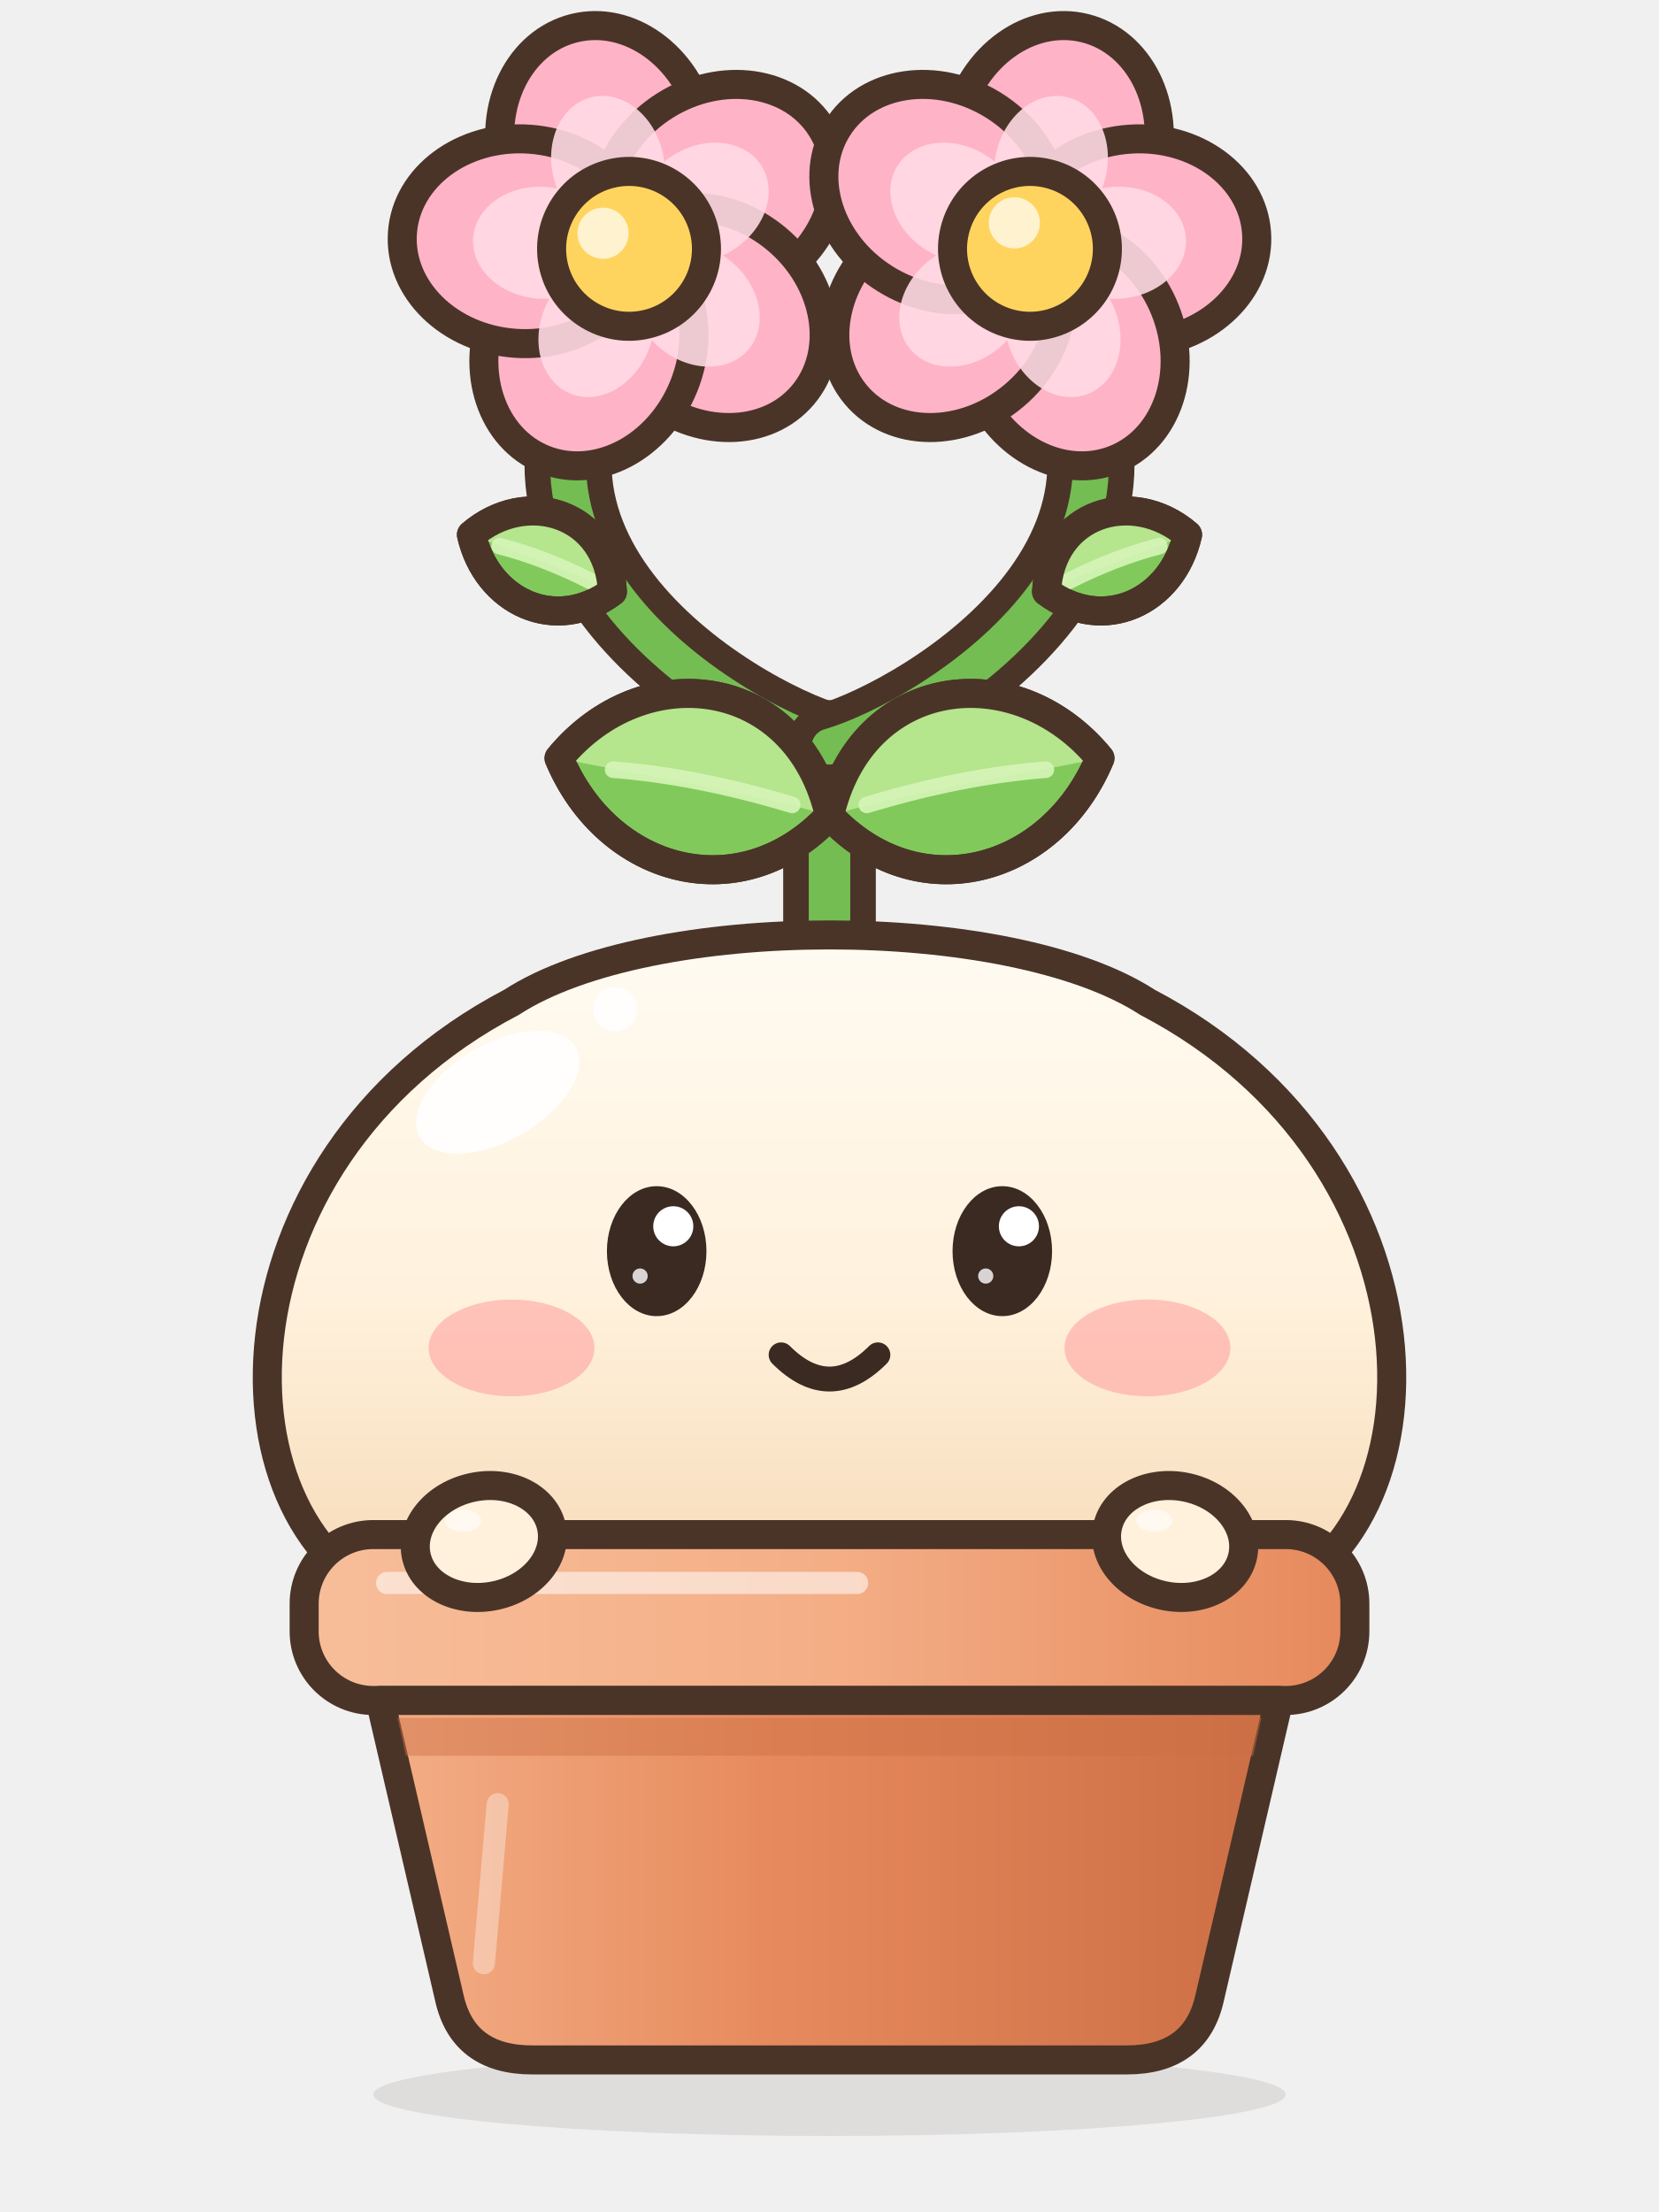
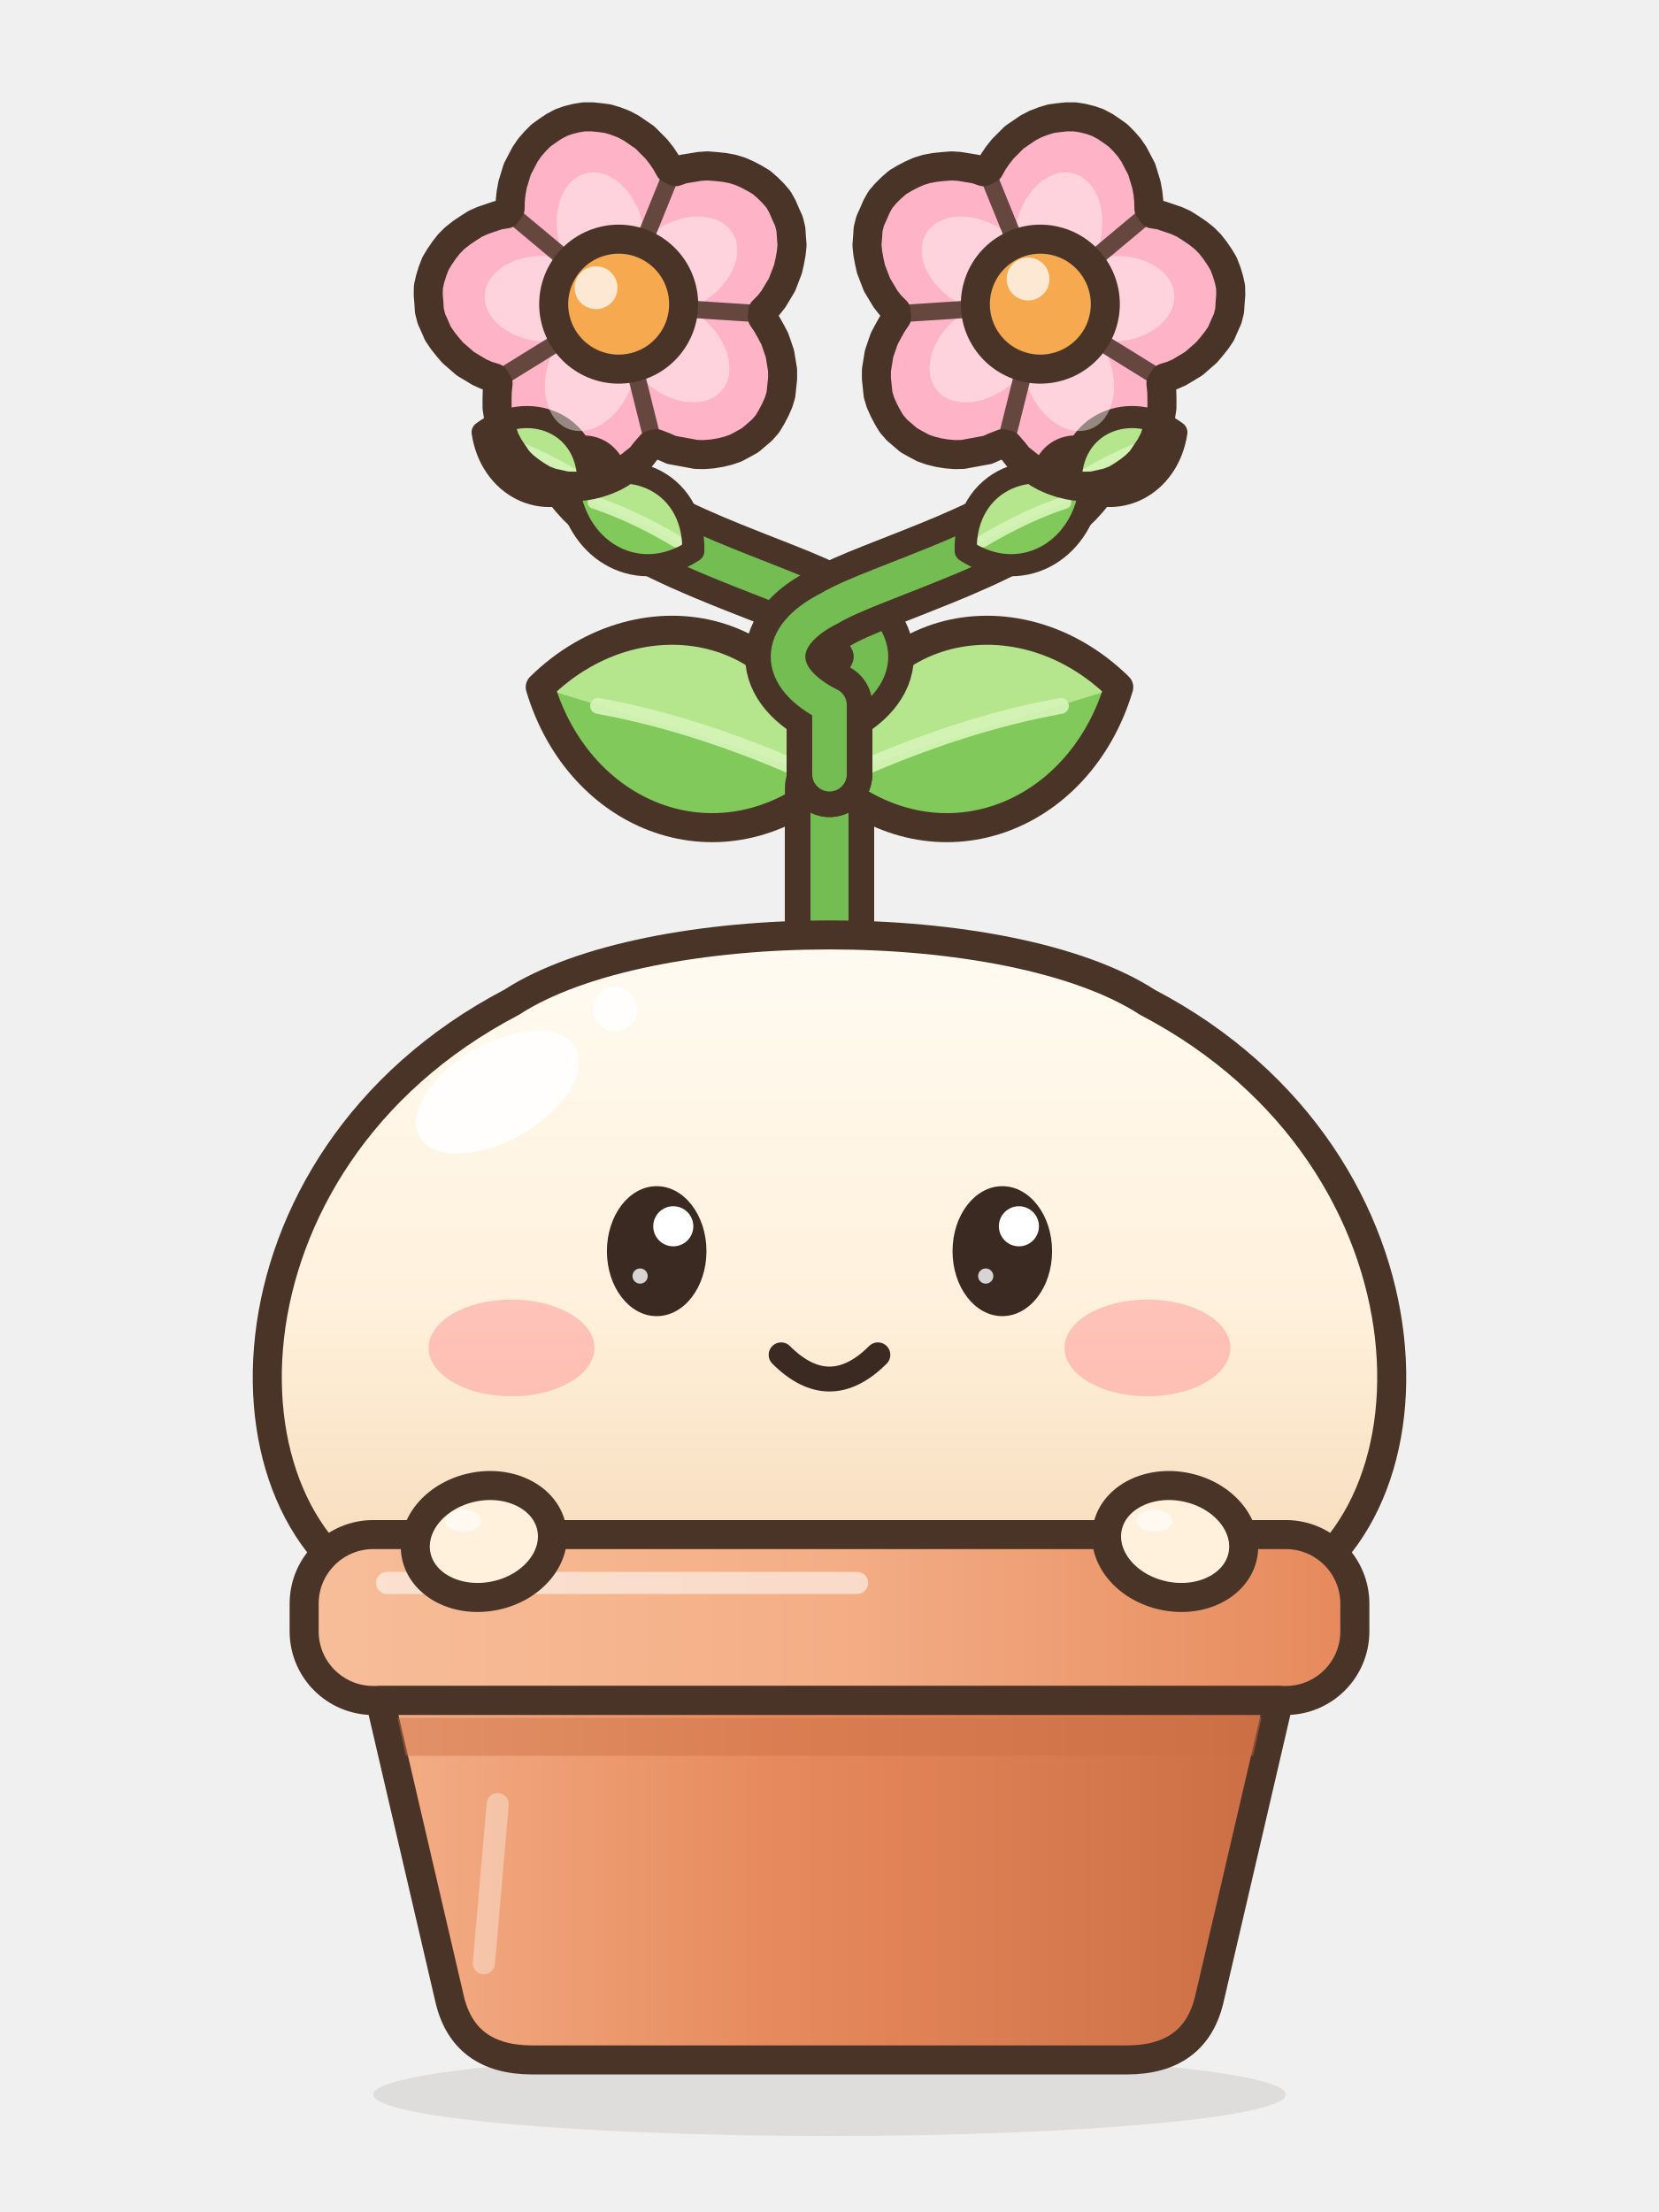
<svg xmlns="http://www.w3.org/2000/svg" viewBox="0 0 240 320" width="240" height="320">
  <defs>
    <linearGradient id="gBody" x1="0" y1="0" x2="0" y2="1">
      <stop offset="0" stop-color="#FFFBF2" />
      <stop offset="0.55" stop-color="#FFF1DC" />
      <stop offset="1" stop-color="#F6D9B6" />
    </linearGradient>
    <linearGradient id="gPot" x1="0" y1="0" x2="1" y2="0">
      <stop offset="0" stop-color="#F4AE86" />
      <stop offset="0.45" stop-color="#E6895C" />
      <stop offset="1" stop-color="#CC6E45" />
    </linearGradient>
    <linearGradient id="gRim" x1="0" y1="0" x2="1" y2="0">
      <stop offset="0" stop-color="#F7BE9A" />
      <stop offset="0.5" stop-color="#F4AE86" />
      <stop offset="1" stop-color="#E6895C" />
    </linearGradient>
    <radialGradient id="gSoil" cx="0.5" cy="0.3" r="0.8">
      <stop offset="0" stop-color="#7E5539" />
      <stop offset="1" stop-color="#644129" />
    </radialGradient>
  </defs>
  <ellipse cx="120" cy="303" rx="66" ry="6" fill="#4A3428" opacity="0.10" />
-   <path d="M120 142 L120 108" fill="none" stroke="#4A3428" stroke-width="13.4" stroke-linecap="round" stroke-linejoin="round" />
-   <path d="M120 142 L120 108" fill="none" stroke="#74BD52" stroke-width="6" stroke-linecap="round" stroke-linejoin="round" />
-   <path d="M120 108 C106 104 62 78 93 42" fill="none" stroke="#4A3428" stroke-width="12.6" stroke-linecap="round" stroke-linejoin="round" />
-   <path d="M120 108 C106 104 62 78 93 42" fill="none" stroke="#74BD52" stroke-width="5.2" stroke-linecap="round" stroke-linejoin="round" />
-   <path d="M120 108 C134 104 178 78 147 42" fill="none" stroke="#4A3428" stroke-width="12.6" stroke-linecap="round" stroke-linejoin="round" />
-   <path d="M120 108 C134 104 178 78 147 42" fill="none" stroke="#74BD52" stroke-width="5.2" stroke-linecap="round" stroke-linejoin="round" />
-   <g transform="translate(120 118) scale(-1 1) rotate(-12)">
-     <path d="M0 0 C8.8 -19 31.2 -17 40 0 C29.6 15 9.6 16 0 0 Z" fill="#82C95C" stroke="#4A3428" stroke-width="4.2" stroke-linejoin="round" />
-     <path d="M0 0 C8.8 -19 31.2 -17 40 0 C28 0 12 -1 0 0 Z" fill="#B5E58C" />
-     <path d="M5.6 -0.4 Q20 -1.6 32 0" fill="none" stroke="#D6F5B8" stroke-width="2.4" stroke-linecap="round" opacity="0.9" />
-     <path d="M0 0 C8.8 -19 31.2 -17 40 0 C29.6 15 9.6 16 0 0 Z" fill="none" stroke="#4A3428" stroke-width="4.2" stroke-linejoin="round" />
+   <ellipse cx="120" cy="223" rx="70" ry="10" fill="url(#gSoil)" stroke="#4A3428" stroke-width="4.2" />
+   <path d="M120 142 L120 114" fill="none" stroke="#4A3428" stroke-width="12.9" stroke-linecap="round" stroke-linejoin="round" />
+   <path d="M120 142 L120 114" fill="none" stroke="#74BD52" stroke-width="5.5" stroke-linecap="round" stroke-linejoin="round" />
+   <g transform="translate(120 113) scale(-1 1) rotate(-18)">
+     <path d="M0 0 C9.7 -20.9 34.3 -18.7 44 0 C32.6 16.5 10.6 17.6 0 0 Z" fill="#82C95C" />
+     <path d="M0 0 C9.7 -20.9 34.3 -18.7 44 0 C30.8 0 13.2 -1.1 0 0 Z" fill="#B5E58C" />
+     <path d="M6.2 -0.4 Q22 -1.8 35.2 0" fill="none" stroke="#D6F5B8" stroke-width="2.3" stroke-linecap="round" opacity="0.9" />
+     <path d="M0 0 C9.7 -20.9 34.3 -18.7 44 0 C32.6 16.5 10.6 17.6 0 0 Z" fill="none" stroke="#4A3428" stroke-width="4.2" stroke-linejoin="round" />
  </g>
-   <g transform="translate(120 118) scale(1 1) rotate(-12)">
-     <path d="M0 0 C8.8 -19 31.2 -17 40 0 C29.6 15 9.6 16 0 0 Z" fill="#82C95C" stroke="#4A3428" stroke-width="4.2" stroke-linejoin="round" />
-     <path d="M0 0 C8.8 -19 31.2 -17 40 0 C28 0 12 -1 0 0 Z" fill="#B5E58C" />
-     <path d="M5.6 -0.4 Q20 -1.6 32 0" fill="none" stroke="#D6F5B8" stroke-width="2.4" stroke-linecap="round" opacity="0.9" />
-     <path d="M0 0 C8.8 -19 31.2 -17 40 0 C29.6 15 9.6 16 0 0 Z" fill="none" stroke="#4A3428" stroke-width="4.2" stroke-linejoin="round" />
+   <g transform="translate(240 0) scale(-1 1)">
+     <path d="M120 142 L120 114" fill="none" stroke="#4A3428" stroke-width="12.9" stroke-linecap="round" stroke-linejoin="round" />
+     <path d="M120 142 L120 114" fill="none" stroke="#74BD52" stroke-width="5.5" stroke-linecap="round" stroke-linejoin="round" />
+     <g transform="translate(120 113) scale(-1 1) rotate(-18)">
+       <path d="M0 0 C9.7 -20.9 34.3 -18.7 44 0 C32.6 16.5 10.6 17.6 0 0 Z" fill="#82C95C" />
+       <path d="M0 0 C9.7 -20.9 34.3 -18.7 44 0 C30.8 0 13.2 -1.1 0 0 Z" fill="#B5E58C" />
+       <path d="M6.2 -0.4 Q22 -1.8 35.2 0" fill="none" stroke="#D6F5B8" stroke-width="2.3" stroke-linecap="round" opacity="0.9" />
+       <path d="M0 0 C9.7 -20.9 34.3 -18.7 44 0 C32.6 16.5 10.6 17.6 0 0 Z" fill="none" stroke="#4A3428" stroke-width="4.2" stroke-linejoin="round" />
+     </g>
  </g>
-   <g transform="translate(88.6 85.6) scale(-1 1) rotate(-22)">
-     <path d="M0 0 C4.8 -10.4 17.2 -9.3 22 0 C16.3 8.2 5.3 8.8 0 0 Z" fill="#82C95C" stroke="#4A3428" stroke-width="4.2" stroke-linejoin="round" />
-     <path d="M0 0 C4.8 -10.4 17.2 -9.3 22 0 C15.4 0 6.6 -0.6 0 0 Z" fill="#B5E58C" />
-     <path d="M3.1 -0.2 Q11 -0.9 17.6 0" fill="none" stroke="#D6F5B8" stroke-width="2.4" stroke-linecap="round" opacity="0.9" />
-     <path d="M0 0 C4.8 -10.4 17.2 -9.3 22 0 C16.3 8.2 5.3 8.8 0 0 Z" fill="none" stroke="#4A3428" stroke-width="4.2" stroke-linejoin="round" />
+   <g transform="translate(89.5 44) rotate(-14)">
+     <path d="M25.5 0 L25 1 L24.3 2 L23.6 3 L22.8 3.8 L21.9 4.7 L21 5.4 L20 6 L19.7 6.9 L20.1 8 L20.4 9.1 L20.7 10.3 L20.8 11.4 L20.9 12.6 L20.8 13.8 L20.7 15 L20.4 16.2 L20 17.3 L19.6 18.4 L19 19.4 L18.3 20.3 L17.5 21.2 L16.7 22 L15.7 22.7 L14.7 23.2 L13.7 23.7 L12.6 24 L11.4 24.3 L10.3 24.4 L9.1 24.4 L7.9 24.3 L6.7 24.1 L5.6 23.8 L4.5 23.3 L3.4 22.8 L2.3 22.3 L1.4 21.6 L0.4 20.9 L-0.4 20.9 L-1.4 21.6 L-2.3 22.3 L-3.4 22.8 L-4.5 23.3 L-5.6 23.8 L-6.7 24.1 L-7.9 24.3 L-9.1 24.4 L-10.3 24.4 L-11.4 24.3 L-12.6 24 L-13.7 23.7 L-14.7 23.2 L-15.7 22.7 L-16.7 22 L-17.5 21.2 L-18.3 20.3 L-19 19.4 L-19.6 18.4 L-20 17.3 L-20.4 16.2 L-20.7 15 L-20.8 13.8 L-20.9 12.6 L-20.8 11.4 L-20.7 10.3 L-20.4 9.1 L-20.1 8 L-19.7 6.9 L-20 6 L-21 5.4 L-21.9 4.7 L-22.8 3.8 L-23.6 3 L-24.3 2 L-25 1 L-25.5 0 L-26 -1.1 L-26.4 -2.2 L-26.6 -3.4 L-26.8 -4.5 L-26.8 -5.7 L-26.6 -6.8 L-26.4 -8 L-26.1 -9.1 L-25.6 -10.1 L-25 -11.1 L-24.3 -12.1 L-23.5 -12.9 L-22.6 -13.7 L-21.7 -14.4 L-20.7 -15 L-19.6 -15.5 L-18.5 -15.9 L-17.3 -16.3 L-16.2 -16.5 L-15 -16.6 L-13.8 -16.7 L-12.6 -16.6 L-11.9 -17.2 L-11.6 -18.3 L-11.2 -19.4 L-10.7 -20.5 L-10.1 -21.5 L-9.5 -22.5 L-8.7 -23.4 L-7.9 -24.3 L-7 -25.1 L-6 -25.8 L-5 -26.4 L-4 -26.8 L-2.9 -27.2 L-1.7 -27.5 L-0.6 -27.6 L0.6 -27.6 L1.7 -27.5 L2.9 -27.2 L4 -26.8 L5 -26.4 L6 -25.8 L7 -25.1 L7.9 -24.3 L8.7 -23.4 L9.5 -22.5 L10.1 -21.5 L10.7 -20.5 L11.2 -19.4 L11.6 -18.3 L11.9 -17.2 L12.6 -16.6 L13.8 -16.7 L15 -16.6 L16.2 -16.5 L17.3 -16.3 L18.5 -15.9 L19.6 -15.5 L20.7 -15 L21.7 -14.4 L22.6 -13.7 L23.5 -12.9 L24.3 -12.1 L25 -11.1 L25.6 -10.1 L26.1 -9.1 L26.4 -8 L26.6 -6.8 L26.8 -5.7 L26.8 -4.5 L26.6 -3.4 L26.4 -2.2 L26 -1.1 Z" fill="#FFB3C7" />
  </g>
-   <g transform="translate(151.4 85.6) scale(1 1) rotate(-22)">
-     <path d="M0 0 C4.8 -10.4 17.2 -9.3 22 0 C16.3 8.2 5.3 8.8 0 0 Z" fill="#82C95C" stroke="#4A3428" stroke-width="4.2" stroke-linejoin="round" />
-     <path d="M0 0 C4.8 -10.4 17.2 -9.3 22 0 C15.4 0 6.6 -0.6 0 0 Z" fill="#B5E58C" />
-     <path d="M3.1 -0.2 Q11 -0.9 17.6 0" fill="none" stroke="#D6F5B8" stroke-width="2.4" stroke-linecap="round" opacity="0.9" />
-     <path d="M0 0 C4.8 -10.4 17.2 -9.3 22 0 C16.3 8.2 5.3 8.8 0 0 Z" fill="none" stroke="#4A3428" stroke-width="4.2" stroke-linejoin="round" />
+   <g transform="translate(240 0) scale(-1 1)">
+     <g transform="translate(89.5 44) rotate(-14)">
+       <path d="M25.5 0 L25 1 L24.3 2 L23.6 3 L22.8 3.8 L21.9 4.7 L21 5.4 L20 6 L19.7 6.9 L20.1 8 L20.4 9.1 L20.7 10.3 L20.8 11.4 L20.9 12.6 L20.8 13.8 L20.7 15 L20.4 16.2 L20 17.3 L19.6 18.4 L19 19.4 L18.3 20.3 L17.5 21.2 L16.7 22 L15.7 22.7 L14.7 23.2 L13.7 23.7 L12.6 24 L11.4 24.3 L10.3 24.4 L9.1 24.4 L7.9 24.3 L6.7 24.1 L5.6 23.8 L4.5 23.3 L3.4 22.8 L2.3 22.3 L1.4 21.6 L0.4 20.9 L-0.4 20.9 L-1.4 21.6 L-2.3 22.3 L-3.4 22.8 L-4.5 23.3 L-5.6 23.8 L-6.7 24.1 L-7.9 24.3 L-9.1 24.4 L-10.3 24.4 L-11.4 24.3 L-12.6 24 L-13.7 23.7 L-14.7 23.2 L-15.7 22.7 L-16.7 22 L-17.5 21.2 L-18.3 20.3 L-19 19.4 L-19.6 18.4 L-20 17.3 L-20.4 16.2 L-20.7 15 L-20.8 13.8 L-20.9 12.6 L-20.8 11.4 L-20.7 10.3 L-20.4 9.1 L-20.1 8 L-19.7 6.9 L-20 6 L-21 5.4 L-21.9 4.7 L-22.8 3.8 L-23.6 3 L-24.3 2 L-25 1 L-25.5 0 L-26 -1.1 L-26.4 -2.2 L-26.6 -3.4 L-26.8 -4.5 L-26.8 -5.7 L-26.6 -6.8 L-26.4 -8 L-26.1 -9.1 L-25.6 -10.1 L-25 -11.1 L-24.3 -12.1 L-23.5 -12.9 L-22.6 -13.7 L-21.7 -14.4 L-20.7 -15 L-19.6 -15.5 L-18.5 -15.9 L-17.3 -16.3 L-16.2 -16.5 L-15 -16.6 L-13.8 -16.7 L-12.6 -16.6 L-11.9 -17.2 L-11.6 -18.3 L-11.2 -19.4 L-10.7 -20.5 L-10.1 -21.5 L-9.5 -22.5 L-8.7 -23.4 L-7.9 -24.3 L-7 -25.1 L-6 -25.8 L-5 -26.4 L-4 -26.8 L-2.9 -27.2 L-1.7 -27.5 L-0.6 -27.6 L0.6 -27.6 L1.7 -27.5 L2.9 -27.2 L4 -26.8 L5 -26.4 L6 -25.8 L7 -25.1 L7.9 -24.3 L8.7 -23.4 L9.5 -22.5 L10.1 -21.5 L10.7 -20.5 L11.2 -19.4 L11.6 -18.3 L11.9 -17.2 L12.6 -16.6 L13.8 -16.7 L15 -16.6 L16.2 -16.5 L17.3 -16.3 L18.5 -15.9 L19.6 -15.5 L20.7 -15 L21.7 -14.4 L22.6 -13.7 L23.5 -12.9 L24.3 -12.1 L25 -11.1 L25.6 -10.1 L26.1 -9.1 L26.4 -8 L26.6 -6.8 L26.8 -5.7 L26.8 -4.5 L26.6 -3.4 L26.4 -2.2 L26 -1.1 Z" fill="#FFB3C7" />
+     </g>
  </g>
-   <g transform="translate(91 36) rotate(-14)">
-     <ellipse cx="0" cy="-15.5" rx="14.8" ry="17.4" transform="rotate(0 0 -15.5)" fill="#FFB3C7" stroke="#4A3428" stroke-width="4.2" />
-     <ellipse cx="14.7" cy="-4.8" rx="14.8" ry="17.4" transform="rotate(72 14.7 -4.8)" fill="#FFB3C7" stroke="#4A3428" stroke-width="4.2" />
-     <ellipse cx="9.1" cy="12.5" rx="14.8" ry="17.4" transform="rotate(144 9.1 12.5)" fill="#FFB3C7" stroke="#4A3428" stroke-width="4.2" />
-     <ellipse cx="-9.1" cy="12.5" rx="14.8" ry="17.4" transform="rotate(216 -9.1 12.5)" fill="#FFB3C7" stroke="#4A3428" stroke-width="4.2" />
-     <ellipse cx="-14.7" cy="-4.8" rx="14.8" ry="17.4" transform="rotate(288 -14.7 -4.8)" fill="#FFB3C7" stroke="#4A3428" stroke-width="4.2" />
-     <ellipse cx="0" cy="-12.6" rx="8.1" ry="10" transform="rotate(0 0 -12.6)" fill="#FFD9E3" opacity="0.9" />
-     <ellipse cx="12" cy="-3.9" rx="8.1" ry="10" transform="rotate(72 12 -3.9)" fill="#FFD9E3" opacity="0.9" />
-     <ellipse cx="7.4" cy="10.2" rx="8.1" ry="10" transform="rotate(144 7.4 10.2)" fill="#FFD9E3" opacity="0.9" />
-     <ellipse cx="-7.4" cy="10.2" rx="8.1" ry="10" transform="rotate(216 -7.4 10.2)" fill="#FFD9E3" opacity="0.9" />
-     <ellipse cx="-12" cy="-3.9" rx="8.1" ry="10" transform="rotate(288 -12 -3.9)" fill="#FFD9E3" opacity="0.9" />
-     <circle cx="0" cy="0" r="11.2" fill="#FFD45E" stroke="#4A3428" stroke-width="4.2" />
-     <circle cx="-3.1" cy="-3.1" r="3.7" fill="#FFFFFF" opacity="0.7" />
+   <path d="M120 112 C120 109 120 105 120 102 C128 98 128 92 120 88 C113.4 84 91.1 78.3 84.5 69.2" fill="none" stroke="#4A3428" stroke-width="12.4" stroke-linecap="round" stroke-linejoin="round" />
+   <path d="M120 112 C120 109 120 105 120 102 C128 98 128 92 120 88 C113.4 84 91.1 78.3 84.5 69.2" fill="none" stroke="#74BD52" stroke-width="5" stroke-linecap="round" stroke-linejoin="round" />
+   <path d="M120 112 C120 109 120 105 120 102 C112 98 112 92 120 88 C126.6 84 148.9 78.3 155.5 69.2" fill="none" stroke="#4A3428" stroke-width="12.4" stroke-linecap="round" stroke-linejoin="round" />
+   <path d="M120 112 C120 109 120 105 120 102 C112 98 112 92 120 88 C126.6 84 148.9 78.3 155.5 69.2" fill="none" stroke="#74BD52" stroke-width="5" stroke-linecap="round" stroke-linejoin="round" />
+   <g transform="translate(100.3 79.7) scale(-1 1) rotate(-26)">
+     <path d="M0 0 C4.4 -9.5 15.6 -8.5 20 0 C14.8 7.5 4.8 8 0 0 Z" fill="#82C95C" />
+     <path d="M0 0 C4.4 -9.5 15.6 -8.5 20 0 C14 0 6 -0.5 0 0 Z" fill="#B5E58C" />
+     <path d="M2.8 -0.2 Q10 -0.8 16 0" fill="none" stroke="#D6F5B8" stroke-width="1.8" stroke-linecap="round" opacity="0.9" />
+     <path d="M0 0 C4.4 -9.5 15.6 -8.5 20 0 C14.8 7.5 4.8 8 0 0 Z" fill="none" stroke="#4A3428" stroke-width="3.2" stroke-linejoin="round" />
  </g>
-   <g transform="translate(149 36) rotate(14)">
-     <ellipse cx="0" cy="-15.5" rx="14.8" ry="17.4" transform="rotate(0 0 -15.5)" fill="#FFB3C7" stroke="#4A3428" stroke-width="4.2" />
-     <ellipse cx="14.7" cy="-4.8" rx="14.8" ry="17.4" transform="rotate(72 14.7 -4.8)" fill="#FFB3C7" stroke="#4A3428" stroke-width="4.2" />
-     <ellipse cx="9.1" cy="12.5" rx="14.8" ry="17.4" transform="rotate(144 9.1 12.5)" fill="#FFB3C7" stroke="#4A3428" stroke-width="4.2" />
-     <ellipse cx="-9.1" cy="12.5" rx="14.8" ry="17.4" transform="rotate(216 -9.1 12.5)" fill="#FFB3C7" stroke="#4A3428" stroke-width="4.2" />
-     <ellipse cx="-14.7" cy="-4.8" rx="14.8" ry="17.4" transform="rotate(288 -14.7 -4.8)" fill="#FFB3C7" stroke="#4A3428" stroke-width="4.2" />
-     <ellipse cx="0" cy="-12.6" rx="8.1" ry="10" transform="rotate(0 0 -12.6)" fill="#FFD9E3" opacity="0.9" />
-     <ellipse cx="12" cy="-3.9" rx="8.1" ry="10" transform="rotate(72 12 -3.9)" fill="#FFD9E3" opacity="0.9" />
-     <ellipse cx="7.4" cy="10.2" rx="8.1" ry="10" transform="rotate(144 7.4 10.2)" fill="#FFD9E3" opacity="0.9" />
-     <ellipse cx="-7.4" cy="10.2" rx="8.1" ry="10" transform="rotate(216 -7.4 10.2)" fill="#FFD9E3" opacity="0.9" />
-     <ellipse cx="-12" cy="-3.9" rx="8.1" ry="10" transform="rotate(288 -12 -3.9)" fill="#FFD9E3" opacity="0.9" />
-     <circle cx="0" cy="0" r="11.2" fill="#FFD45E" stroke="#4A3428" stroke-width="4.2" />
-     <circle cx="-3.1" cy="-3.1" r="3.7" fill="#FFFFFF" opacity="0.7" />
+   <g transform="translate(139.7 79.7) scale(1 1) rotate(-26)">
+     <path d="M0 0 C4.4 -9.5 15.6 -8.5 20 0 C14.8 7.5 4.8 8 0 0 Z" fill="#82C95C" />
+     <path d="M0 0 C4.4 -9.5 15.6 -8.5 20 0 C14 0 6 -0.5 0 0 Z" fill="#B5E58C" />
+     <path d="M2.8 -0.2 Q10 -0.8 16 0" fill="none" stroke="#D6F5B8" stroke-width="1.8" stroke-linecap="round" opacity="0.9" />
+     <path d="M0 0 C4.4 -9.5 15.6 -8.5 20 0 C14.8 7.5 4.8 8 0 0 Z" fill="none" stroke="#4A3428" stroke-width="3.2" stroke-linejoin="round" />
  </g>
-   <ellipse cx="120" cy="223" rx="70" ry="10" fill="url(#gSoil)" stroke="#4A3428" stroke-width="4.2" />
+   <g transform="translate(85.1 70) scale(-1 1) rotate(-26)">
+     <path d="M0 0 C3.7 -8.1 13.3 -7.2 17 0 C12.6 6.4 4.1 6.8 0 0 Z" fill="#82C95C" />
+     <path d="M0 0 C3.7 -8.1 13.3 -7.2 17 0 C11.9 0 5.1 -0.4 0 0 Z" fill="#B5E58C" />
+     <path d="M2.4 -0.2 Q8.5 -0.7 13.6 0" fill="none" stroke="#D6F5B8" stroke-width="1.8" stroke-linecap="round" opacity="0.9" />
+     <path d="M0 0 C3.7 -8.1 13.3 -7.2 17 0 C12.6 6.4 4.1 6.8 0 0 Z" fill="none" stroke="#4A3428" stroke-width="3.2" stroke-linejoin="round" />
+   </g>
+   <g transform="translate(154.9 70) scale(1 1) rotate(-26)">
+     <path d="M0 0 C3.7 -8.1 13.3 -7.2 17 0 C12.6 6.4 4.1 6.8 0 0 Z" fill="#82C95C" />
+     <path d="M0 0 C3.7 -8.1 13.3 -7.2 17 0 C11.9 0 5.1 -0.4 0 0 Z" fill="#B5E58C" />
+     <path d="M2.4 -0.2 Q8.5 -0.7 13.6 0" fill="none" stroke="#D6F5B8" stroke-width="1.8" stroke-linecap="round" opacity="0.9" />
+     <path d="M0 0 C3.7 -8.1 13.3 -7.2 17 0 C12.6 6.4 4.1 6.8 0 0 Z" fill="none" stroke="#4A3428" stroke-width="3.2" stroke-linejoin="round" />
+   </g>
+   <g transform="translate(89.5 44) rotate(-14)">
+     <ellipse cx="0" cy="-10.7" rx="6.2" ry="8.8" transform="rotate(0 0 -10.7)" fill="#FFFFFF" opacity="0.42" />
+     <ellipse cx="10.1" cy="-3.3" rx="6.2" ry="8.8" transform="rotate(72 10.1 -3.3)" fill="#FFFFFF" opacity="0.42" />
+     <ellipse cx="6.3" cy="8.6" rx="6.2" ry="8.8" transform="rotate(144 6.3 8.6)" fill="#FFFFFF" opacity="0.42" />
+     <ellipse cx="-6.3" cy="8.6" rx="6.2" ry="8.8" transform="rotate(216 -6.3 8.6)" fill="#FFFFFF" opacity="0.42" />
+     <ellipse cx="-10.1" cy="-3.3" rx="6.2" ry="8.8" transform="rotate(288 -10.1 -3.3)" fill="#FFFFFF" opacity="0.42" />
+     <path d="M5.5 -7.6 L11.7 -16.1" stroke="#4A3428" stroke-width="2.5" stroke-linecap="round" opacity="0.85" />
+     <path d="M8.9 2.9 L18.9 6.1" stroke="#4A3428" stroke-width="2.5" stroke-linecap="round" opacity="0.85" />
+     <path d="M0 9.4 L0 19.9" stroke="#4A3428" stroke-width="2.5" stroke-linecap="round" opacity="0.85" />
+     <path d="M-8.9 2.9 L-18.9 6.1" stroke="#4A3428" stroke-width="2.5" stroke-linecap="round" opacity="0.85" />
+     <path d="M-5.5 -7.6 L-11.7 -16.1" stroke="#4A3428" stroke-width="2.5" stroke-linecap="round" opacity="0.85" />
+     <path d="M25.5 0 L25 1 L24.3 2 L23.6 3 L22.8 3.8 L21.9 4.7 L21 5.4 L20 6 L19.7 6.9 L20.1 8 L20.4 9.1 L20.7 10.3 L20.8 11.4 L20.9 12.6 L20.8 13.8 L20.7 15 L20.4 16.2 L20 17.3 L19.6 18.4 L19 19.4 L18.3 20.3 L17.5 21.2 L16.7 22 L15.7 22.7 L14.7 23.2 L13.7 23.7 L12.6 24 L11.4 24.3 L10.3 24.4 L9.1 24.4 L7.9 24.3 L6.7 24.1 L5.6 23.8 L4.5 23.3 L3.4 22.8 L2.3 22.3 L1.4 21.6 L0.4 20.9 L-0.4 20.9 L-1.4 21.6 L-2.3 22.3 L-3.4 22.8 L-4.5 23.3 L-5.6 23.8 L-6.7 24.1 L-7.9 24.3 L-9.1 24.4 L-10.3 24.4 L-11.4 24.3 L-12.6 24 L-13.7 23.7 L-14.7 23.2 L-15.7 22.7 L-16.7 22 L-17.5 21.2 L-18.3 20.3 L-19 19.4 L-19.6 18.4 L-20 17.3 L-20.4 16.2 L-20.7 15 L-20.8 13.8 L-20.9 12.6 L-20.8 11.4 L-20.7 10.3 L-20.4 9.1 L-20.1 8 L-19.7 6.9 L-20 6 L-21 5.4 L-21.9 4.7 L-22.8 3.8 L-23.6 3 L-24.3 2 L-25 1 L-25.5 0 L-26 -1.1 L-26.4 -2.2 L-26.6 -3.4 L-26.8 -4.5 L-26.8 -5.7 L-26.6 -6.8 L-26.4 -8 L-26.1 -9.1 L-25.6 -10.1 L-25 -11.1 L-24.3 -12.1 L-23.5 -12.9 L-22.6 -13.7 L-21.7 -14.4 L-20.7 -15 L-19.6 -15.5 L-18.5 -15.9 L-17.3 -16.3 L-16.2 -16.5 L-15 -16.6 L-13.8 -16.7 L-12.6 -16.6 L-11.9 -17.2 L-11.6 -18.3 L-11.2 -19.4 L-10.7 -20.5 L-10.1 -21.5 L-9.5 -22.5 L-8.7 -23.4 L-7.9 -24.3 L-7 -25.1 L-6 -25.8 L-5 -26.4 L-4 -26.8 L-2.9 -27.2 L-1.7 -27.5 L-0.6 -27.6 L0.6 -27.6 L1.7 -27.5 L2.9 -27.2 L4 -26.8 L5 -26.4 L6 -25.8 L7 -25.1 L7.9 -24.3 L8.7 -23.4 L9.5 -22.5 L10.1 -21.5 L10.7 -20.5 L11.2 -19.4 L11.6 -18.3 L11.9 -17.2 L12.6 -16.6 L13.8 -16.7 L15 -16.6 L16.2 -16.5 L17.3 -16.3 L18.5 -15.9 L19.6 -15.5 L20.7 -15 L21.7 -14.4 L22.6 -13.7 L23.5 -12.9 L24.3 -12.1 L25 -11.1 L25.6 -10.1 L26.1 -9.1 L26.4 -8 L26.6 -6.8 L26.8 -5.7 L26.8 -4.5 L26.6 -3.4 L26.4 -2.2 L26 -1.1 Z" fill="none" stroke="#4A3428" stroke-width="4.2" stroke-linejoin="round" />
+     <circle cx="0" cy="0" r="9.4" fill="#F6A94E" stroke="#4A3428" stroke-width="4.2" />
+     <circle cx="-2.6" cy="-3.1" r="3.1" fill="#FFFFFF" opacity="0.75" />
+   </g>
+   <g transform="translate(150.5 44) rotate(14)">
+     <ellipse cx="0" cy="-10.7" rx="6.2" ry="8.8" transform="rotate(0 0 -10.7)" fill="#FFFFFF" opacity="0.42" />
+     <ellipse cx="10.1" cy="-3.3" rx="6.2" ry="8.8" transform="rotate(72 10.1 -3.3)" fill="#FFFFFF" opacity="0.42" />
+     <ellipse cx="6.3" cy="8.6" rx="6.2" ry="8.8" transform="rotate(144 6.3 8.6)" fill="#FFFFFF" opacity="0.42" />
+     <ellipse cx="-6.3" cy="8.6" rx="6.2" ry="8.8" transform="rotate(216 -6.3 8.6)" fill="#FFFFFF" opacity="0.42" />
+     <ellipse cx="-10.1" cy="-3.3" rx="6.2" ry="8.8" transform="rotate(288 -10.1 -3.3)" fill="#FFFFFF" opacity="0.42" />
+     <path d="M5.5 -7.6 L11.7 -16.1" stroke="#4A3428" stroke-width="2.5" stroke-linecap="round" opacity="0.85" />
+     <path d="M8.9 2.9 L18.9 6.1" stroke="#4A3428" stroke-width="2.5" stroke-linecap="round" opacity="0.85" />
+     <path d="M0 9.4 L0 19.9" stroke="#4A3428" stroke-width="2.5" stroke-linecap="round" opacity="0.85" />
+     <path d="M-8.9 2.9 L-18.9 6.1" stroke="#4A3428" stroke-width="2.5" stroke-linecap="round" opacity="0.85" />
+     <path d="M-5.5 -7.6 L-11.7 -16.1" stroke="#4A3428" stroke-width="2.5" stroke-linecap="round" opacity="0.85" />
+     <path d="M25.5 0 L25 1 L24.3 2 L23.6 3 L22.8 3.8 L21.9 4.7 L21 5.4 L20 6 L19.7 6.9 L20.1 8 L20.4 9.1 L20.7 10.3 L20.8 11.4 L20.9 12.6 L20.8 13.8 L20.7 15 L20.4 16.2 L20 17.3 L19.6 18.4 L19 19.4 L18.3 20.3 L17.5 21.2 L16.7 22 L15.7 22.7 L14.7 23.2 L13.7 23.7 L12.6 24 L11.4 24.3 L10.3 24.4 L9.1 24.4 L7.9 24.3 L6.7 24.1 L5.6 23.8 L4.5 23.3 L3.4 22.8 L2.3 22.3 L1.4 21.6 L0.4 20.9 L-0.4 20.9 L-1.4 21.6 L-2.3 22.3 L-3.4 22.8 L-4.5 23.3 L-5.6 23.8 L-6.7 24.1 L-7.9 24.3 L-9.1 24.4 L-10.3 24.4 L-11.4 24.3 L-12.6 24 L-13.7 23.7 L-14.7 23.2 L-15.7 22.7 L-16.7 22 L-17.5 21.2 L-18.3 20.3 L-19 19.4 L-19.6 18.4 L-20 17.3 L-20.4 16.2 L-20.7 15 L-20.8 13.8 L-20.9 12.6 L-20.8 11.4 L-20.7 10.3 L-20.4 9.1 L-20.1 8 L-19.7 6.9 L-20 6 L-21 5.4 L-21.9 4.7 L-22.8 3.8 L-23.6 3 L-24.3 2 L-25 1 L-25.5 0 L-26 -1.1 L-26.4 -2.2 L-26.6 -3.4 L-26.8 -4.5 L-26.8 -5.7 L-26.6 -6.8 L-26.4 -8 L-26.1 -9.1 L-25.6 -10.1 L-25 -11.1 L-24.3 -12.1 L-23.5 -12.9 L-22.6 -13.7 L-21.7 -14.4 L-20.7 -15 L-19.6 -15.5 L-18.5 -15.9 L-17.3 -16.3 L-16.2 -16.5 L-15 -16.6 L-13.8 -16.7 L-12.6 -16.6 L-11.9 -17.2 L-11.6 -18.3 L-11.2 -19.4 L-10.7 -20.5 L-10.1 -21.5 L-9.5 -22.5 L-8.7 -23.4 L-7.9 -24.3 L-7 -25.1 L-6 -25.8 L-5 -26.4 L-4 -26.8 L-2.9 -27.2 L-1.7 -27.5 L-0.6 -27.6 L0.6 -27.6 L1.7 -27.5 L2.9 -27.2 L4 -26.8 L5 -26.4 L6 -25.8 L7 -25.1 L7.9 -24.3 L8.7 -23.4 L9.5 -22.5 L10.1 -21.5 L10.7 -20.5 L11.2 -19.4 L11.6 -18.3 L11.9 -17.2 L12.6 -16.6 L13.8 -16.7 L15 -16.6 L16.2 -16.5 L17.3 -16.3 L18.5 -15.9 L19.6 -15.5 L20.7 -15 L21.7 -14.4 L22.6 -13.7 L23.5 -12.9 L24.3 -12.1 L25 -11.1 L25.6 -10.1 L26.1 -9.1 L26.4 -8 L26.6 -6.8 L26.8 -5.7 L26.8 -4.5 L26.6 -3.4 L26.4 -2.2 L26 -1.1 Z" fill="none" stroke="#4A3428" stroke-width="4.2" stroke-linejoin="round" />
+     <circle cx="0" cy="0" r="9.4" fill="#F6A94E" stroke="#4A3428" stroke-width="4.2" />
+     <circle cx="-2.6" cy="-3.1" r="3.1" fill="#FFFFFF" opacity="0.75" />
+   </g>
  <path d="M58 232 C30 222 30 168 74 145 C94 132 146 132 166 145 C210 168 210 222 182 232 Z" fill="url(#gBody)" stroke="#4A3428" stroke-width="4.2" stroke-linejoin="round" />
  <ellipse cx="72" cy="158" rx="13" ry="7" transform="rotate(-30 72 158)" fill="#FFFFFF" opacity="0.9" />
  <circle cx="89" cy="146" r="3.2" fill="#FFFFFF" opacity="0.9" />
  <ellipse cx="74" cy="195" rx="12" ry="7" fill="#FF9C9C" opacity="0.55" />
  <ellipse cx="166" cy="195" rx="12" ry="7" fill="#FF9C9C" opacity="0.55" />
  <ellipse cx="95" cy="181" rx="7.2" ry="9.4" fill="#3A2A22" />
  <circle cx="97.4" cy="177.4" r="2.9" fill="#FFFFFF" />
  <circle cx="92.6" cy="184.6" r="1.1" fill="#FFFFFF" opacity="0.8" />
  <ellipse cx="145" cy="181" rx="7.2" ry="9.4" fill="#3A2A22" />
  <circle cx="147.4" cy="177.4" r="2.9" fill="#FFFFFF" />
  <circle cx="142.6" cy="184.6" r="1.1" fill="#FFFFFF" opacity="0.8" />
  <path d="M113 196 Q120 203 127 196" fill="none" stroke="#3A2A22" stroke-width="3.6" stroke-linecap="round" />
-   <rect x="44" y="222" width="152" height="24" rx="10" fill="url(#gRim)" stroke="#4A3428" stroke-width="4.2" />
+   <rect x="44" y="222" width="152" height="24" rx="10" ry="10" fill="url(#gRim)" stroke="#4A3428" stroke-width="4.2" />
  <path d="M55 246 L185 246 L175 289 Q173 298 163 298 L77 298 Q67 298 65 289 Z" fill="url(#gPot)" stroke="#4A3428" stroke-width="4.2" stroke-linejoin="round" />
  <path d="M57.5 248.5 L182.5 248.5 L181.3 254 L58.7 254 Z" fill="#CC6E45" opacity="0.45" />
  <path d="M56 229 L124 229" stroke="#FFFFFF" stroke-width="3.2" stroke-linecap="round" opacity="0.55" />
  <path d="M72 261 L70 284" stroke="#FFFFFF" stroke-width="3.2" stroke-linecap="round" opacity="0.35" />
  <ellipse cx="70" cy="223" rx="10" ry="8" transform="rotate(-12 70 223)" fill="#FFF1DC" stroke="#4A3428" stroke-width="4.2" />
  <ellipse cx="67" cy="220" rx="2.6" ry="1.6" fill="#FFFFFF" opacity="0.6" />
  <ellipse cx="170" cy="223" rx="10" ry="8" transform="rotate(12 170 223)" fill="#FFF1DC" stroke="#4A3428" stroke-width="4.2" />
  <ellipse cx="167" cy="220" rx="2.6" ry="1.6" fill="#FFFFFF" opacity="0.6" />
</svg>
